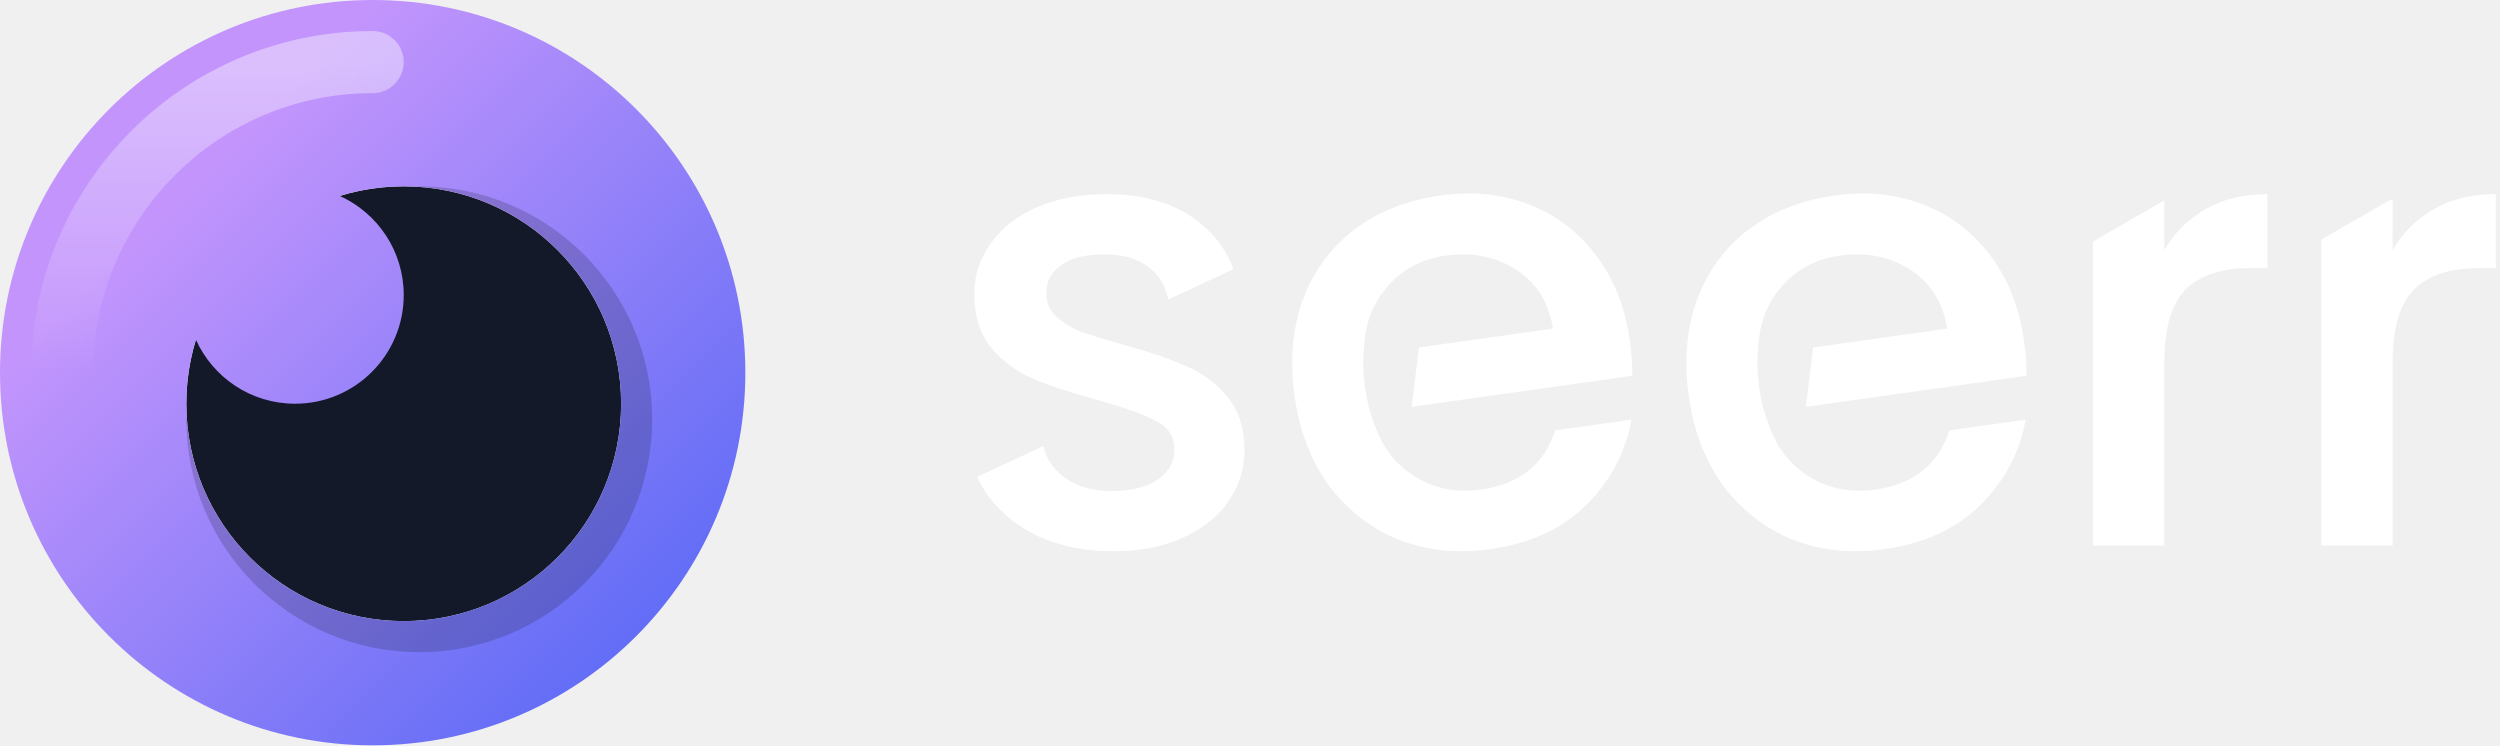
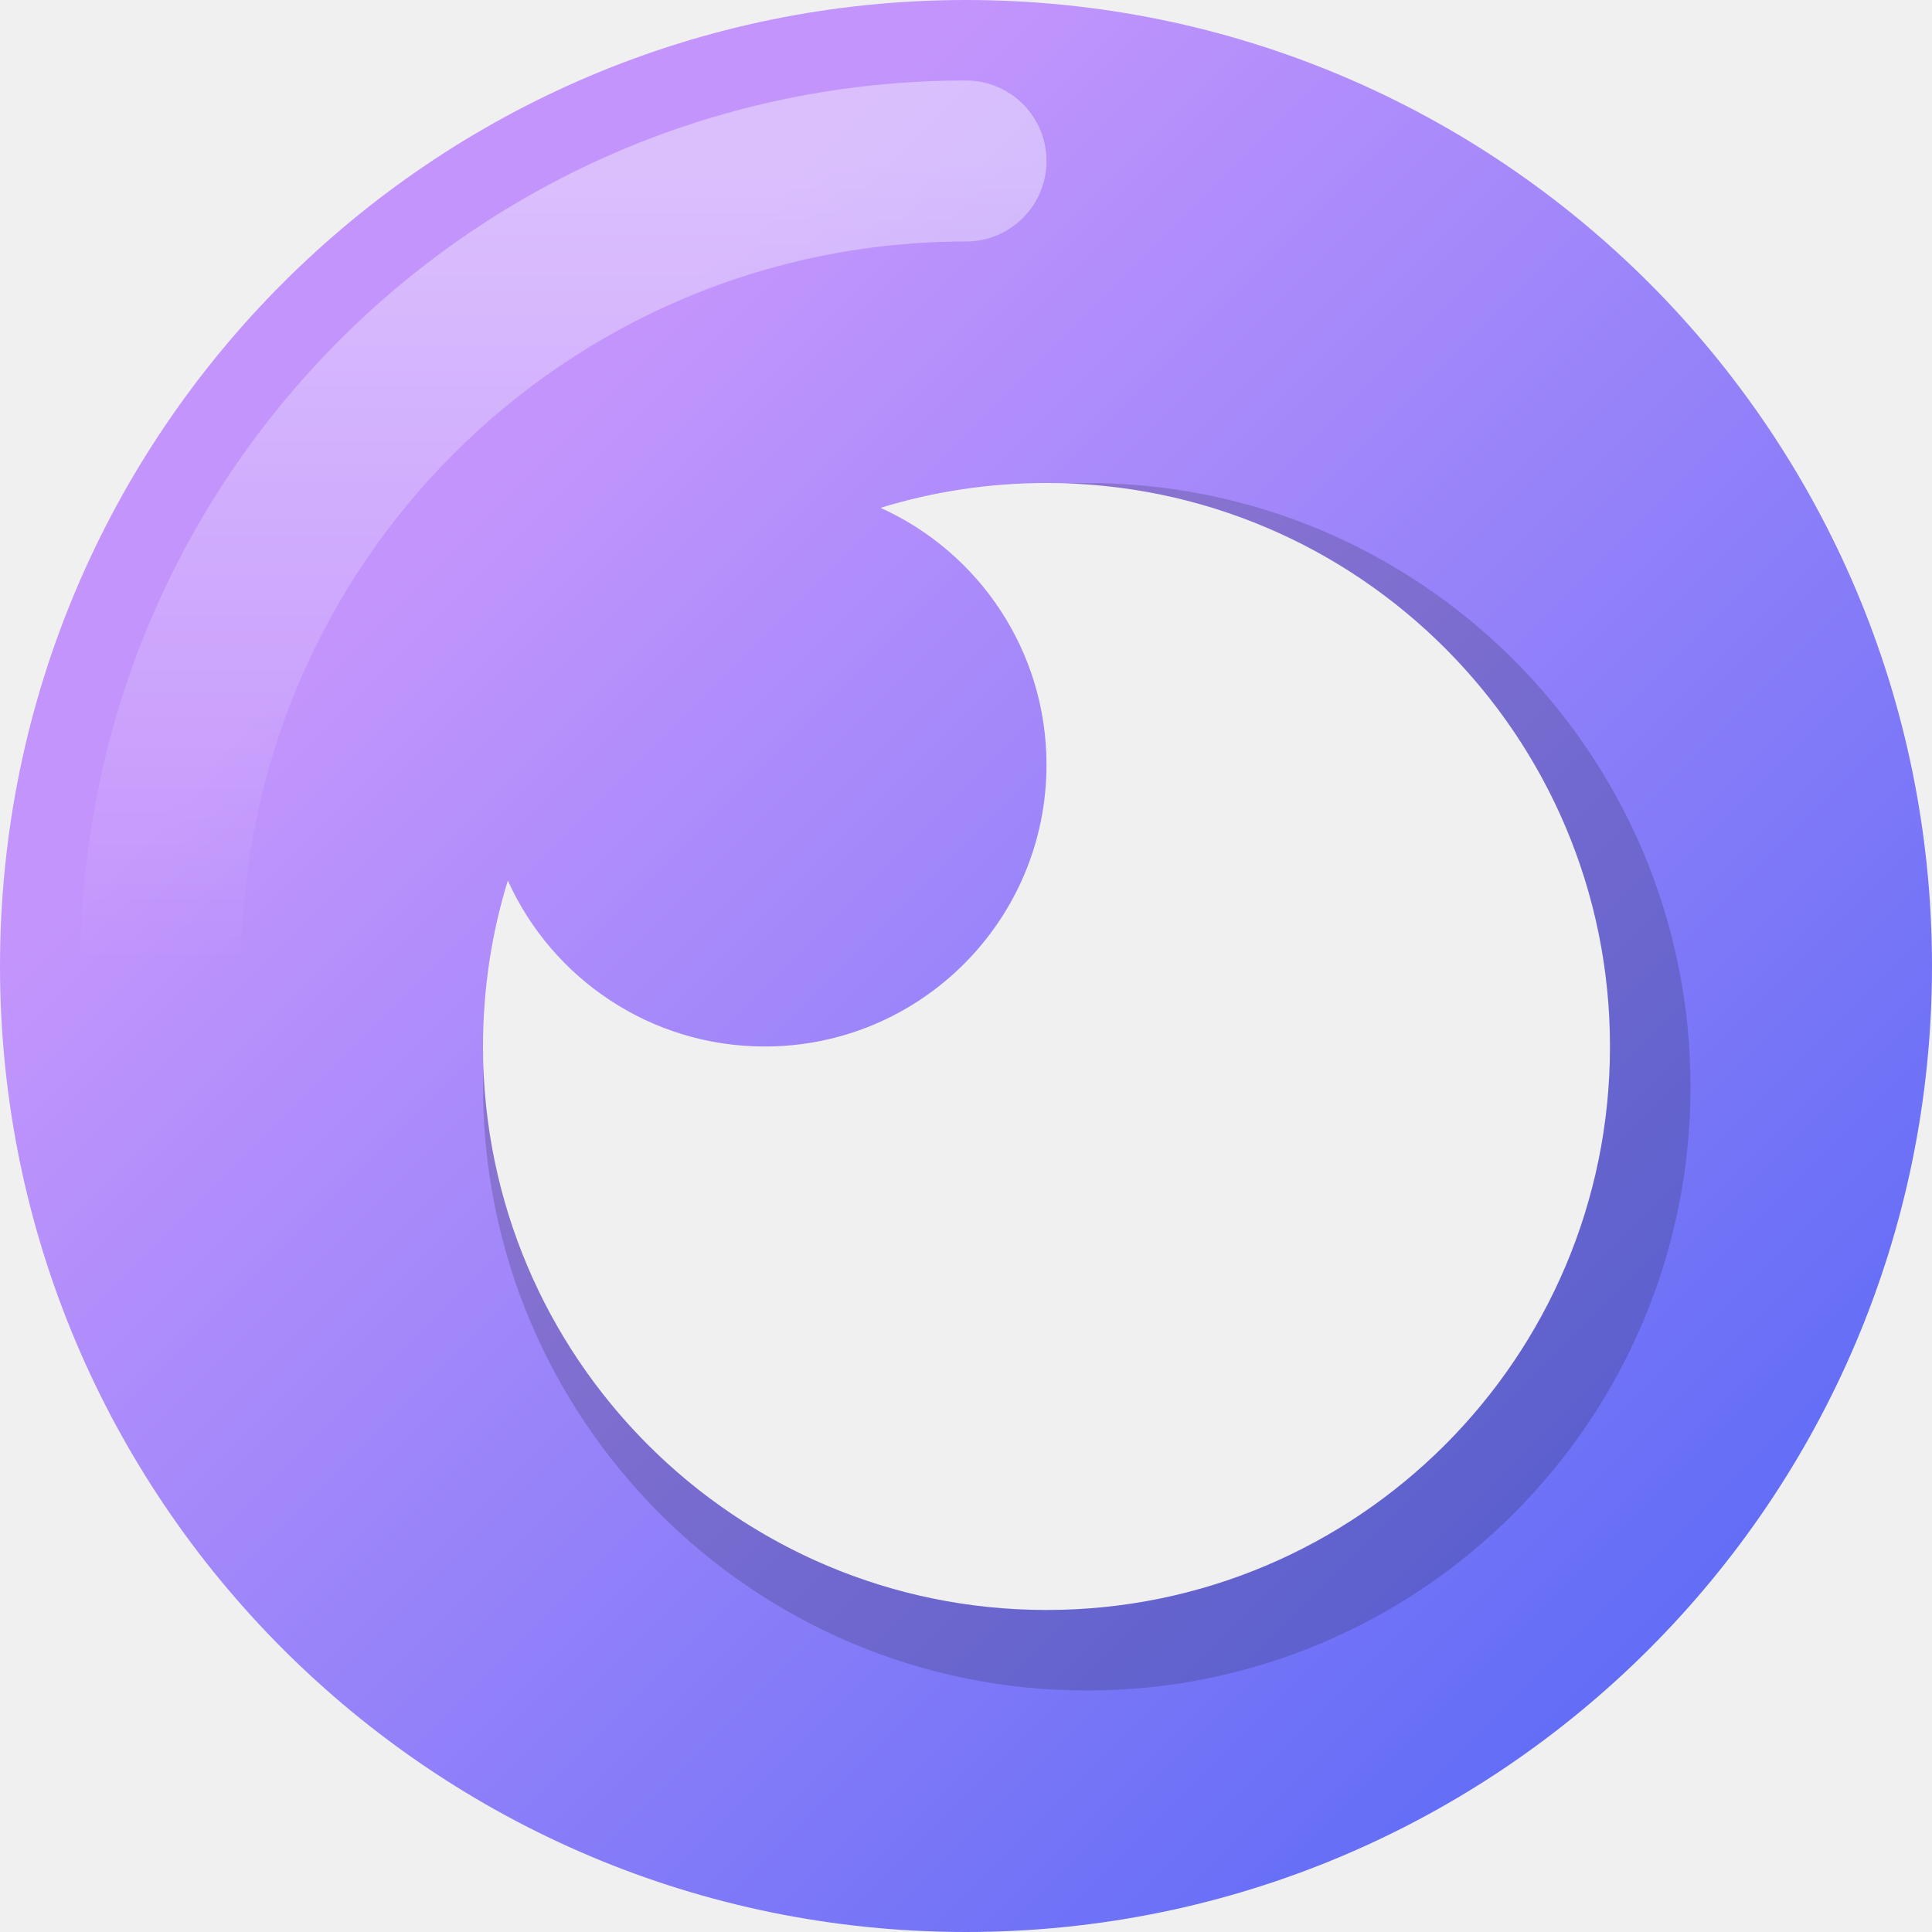
- <svg xmlns="http://www.w3.org/2000/svg" width="322" height="96" viewBox="0 0 322 96" fill="none">
-   <circle cx="52" cy="52" r="28" fill="#131928" />
-   <path fill-rule="evenodd" clip-rule="evenodd" d="M48 96C74.51 96 96 74.51 96 48C96 21.49 74.51 0 48 0C21.49 0 0 21.49 0 48C0 74.51 21.49 96 48 96ZM80 52C80 67.464 67.464 80 52 80C36.536 80 24 67.464 24 52C24 49.13 24.432 46.361 25.234 43.755C27.429 48.617 32.319 52 38 52C45.732 52 52 45.732 52 38C52 32.319 48.617 27.429 43.755 25.234C46.362 24.432 49.13 24 52 24C67.464 24 80 36.536 80 52Z" fill="url(#paint0_linear_311_158)" />
-   <path opacity="0.2" fill-rule="evenodd" clip-rule="evenodd" d="M80 52C80 67.464 67.464 80 52 80C36.864 80 24.533 67.99 24.017 52.979C24.006 53.318 24 53.658 24 54C24 70.569 37.431 84 54 84C70.569 84 84 70.569 84 54C84 37.431 70.569 24 54 24C53.66 24 53.321 24.006 52.983 24.017C67.992 24.535 80 36.865 80 52Z" fill="#131928" />
-   <path fill-rule="evenodd" clip-rule="evenodd" d="M48 12C28.118 12 12 28.118 12 48C12 50.209 10.209 52 8 52C5.791 52 4 50.209 4 48C4 23.7 23.7 4 48 4C50.209 4 52 5.791 52 8C52 10.209 50.209 12 48 12Z" fill="url(#paint1_linear_311_158)" />
-   <path fill-rule="evenodd" clip-rule="evenodd" d="M298.984 30.867V70.272H308.169V46.828C308.169 42.3 309.082 39.121 310.909 37.288C312.789 35.456 315.528 34.539 319.127 34.539H321.463V25C318.402 25 315.743 25.647 313.487 26.94C311.285 28.18 309.512 29.931 308.169 32.195V25.728H307.886L298.984 30.867Z" fill="white" />
-   <path fill-rule="evenodd" clip-rule="evenodd" d="M269.573 31.117V70.272H278.758V46.828C278.758 42.3 279.671 39.121 281.498 37.288C283.377 35.456 286.117 34.539 289.716 34.539H292.052V25C288.99 25 286.332 25.647 284.076 26.94C281.874 28.18 280.101 29.931 278.758 32.195V25.814L269.573 31.117Z" fill="white" />
-   <path fill-rule="evenodd" clip-rule="evenodd" d="M260.689 43.875C260.922 45.529 261.026 47.039 261 48.403L232.595 52.395L233.533 44.752L250.79 42.327C250.264 38.972 248.689 36.445 246.063 34.746C243.438 33.047 240.396 32.44 236.939 32.926C233.801 33.367 231.257 34.759 229.308 37.101C227.756 38.917 226.837 41.106 226.55 43.669C226.192 46.346 226.195 50.861 227.977 55.105C228.886 57.629 230.398 59.614 232.513 61.06C235.153 62.866 238.176 63.53 241.58 63.051C246.473 62.364 249.642 59.823 251.085 55.429L260.899 54.05C260.139 58.293 258.188 61.969 255.045 65.078C251.948 68.125 247.819 70.012 242.66 70.737C238.458 71.327 234.55 70.924 230.936 69.527C227.369 68.069 224.387 65.767 221.992 62.62C219.643 59.413 218.15 55.541 217.512 51.004C216.875 46.468 217.22 42.364 218.549 38.695C219.923 34.964 222.127 31.933 225.163 29.601C228.251 27.262 231.949 25.79 236.258 25.185C240.407 24.602 244.231 24.989 247.731 26.348C251.23 27.706 254.117 29.913 256.39 32.968C258.656 35.97 260.089 39.605 260.689 43.875Z" fill="white" />
-   <path fill-rule="evenodd" clip-rule="evenodd" d="M209.921 43.875C210.154 45.529 210.258 47.039 210.232 48.403L181.827 52.395L182.765 44.752L200.022 42.327C199.496 38.972 197.921 36.445 195.295 34.746C192.67 33.047 189.628 32.44 186.171 32.926C183.033 33.367 180.489 34.759 178.54 37.101C176.988 38.917 176.069 41.106 175.782 43.669C175.424 46.345 175.427 50.861 177.209 55.105C178.118 57.629 179.63 59.614 181.745 61.06C184.385 62.866 187.407 63.53 190.812 63.051C195.705 62.364 198.874 59.823 200.317 55.429L210.131 54.05C209.371 58.293 207.42 61.969 204.277 65.078C201.18 68.125 197.051 70.012 191.892 70.737C187.69 71.327 183.782 70.924 180.168 69.527C176.601 68.069 173.619 65.767 171.224 62.62C168.875 59.413 167.382 55.541 166.744 51.004C166.107 46.468 166.452 42.364 167.78 38.695C169.155 34.964 171.359 31.933 174.395 29.601C177.483 27.262 181.181 25.79 185.49 25.185C189.639 24.602 193.463 24.989 196.962 26.348C200.462 27.706 203.349 29.913 205.622 32.968C207.888 35.97 209.321 39.605 209.921 43.875Z" fill="white" />
-   <path fill-rule="evenodd" clip-rule="evenodd" d="M143.297 71C139.806 71 136.664 70.38 133.87 69.141C131.131 67.847 128.956 66.122 127.344 63.967C126.751 63.153 126.26 62.307 125.87 61.427L134.397 57.451C134.721 58.974 135.566 60.283 136.932 61.38C138.597 62.619 140.665 63.239 143.136 63.239C145.714 63.239 147.702 62.754 149.098 61.784C150.548 60.76 151.273 59.466 151.273 57.903C151.273 56.233 150.468 54.993 148.856 54.184C147.299 53.376 144.801 52.487 141.363 51.517C138.033 50.6 135.321 49.711 133.226 48.849C131.131 47.986 129.305 46.666 127.747 44.888C126.243 43.109 125.491 40.764 125.491 37.854C125.491 35.483 126.189 33.327 127.586 31.387C128.983 29.392 130.97 27.829 133.548 26.698C136.18 25.566 139.188 25 142.572 25C147.621 25 151.676 26.294 154.738 28.881C156.667 30.449 158.04 32.379 158.857 34.67L150.459 38.586C150.177 36.927 149.402 35.578 148.131 34.539C146.681 33.354 144.72 32.761 142.25 32.761C139.833 32.761 137.979 33.219 136.69 34.135C135.401 35.052 134.757 36.264 134.757 37.773C134.757 38.959 135.186 39.956 136.046 40.764C136.905 41.573 137.953 42.22 139.188 42.705C140.423 43.136 142.25 43.702 144.667 44.403C147.89 45.265 150.521 46.154 152.563 47.07C154.657 47.933 156.457 49.226 157.961 50.951C159.465 52.675 160.244 54.966 160.297 57.822C160.297 60.356 159.599 62.619 158.202 64.613C156.806 66.608 154.818 68.171 152.24 69.302C149.716 70.434 146.735 71 143.297 71Z" fill="white" />
+ <svg xmlns="http://www.w3.org/2000/svg" width="96" height="96" fill="none" viewBox="0 0 96 96">
+   <path fill="url(#paint0_linear)" fill-rule="evenodd" d="M48 96C74.51 96 96 74.51 96 48C96 21.49 74.51 0 48 0C21.49 0 0 21.49 0 48C0 74.51 21.49 96 48 96ZM80 52C80 67.464 67.464 80 52 80C36.536 80 24 67.464 24 52C24 49.13 24.432 46.361 25.234 43.755C27.429 48.617 32.319 52 38 52C45.732 52 52 45.732 52 38C52 32.319 48.617 27.429 43.755 25.234C46.362 24.432 49.13 24 52 24C67.464 24 80 36.536 80 52Z" clip-rule="evenodd" />
+   <path fill="#131928" fill-rule="evenodd" d="M80 52C80 67.464 67.464 80 52 80C36.864 80 24.533 67.99 24.017 52.979C24.006 53.318 24 53.658 24 54C24 70.569 37.431 84 54 84C70.569 84 84 70.569 84 54C84 37.431 70.569 24 54 24C53.66 24 53.321 24.006 52.983 24.017C67.992 24.535 80 36.865 80 52Z" clip-rule="evenodd" opacity=".2" />
+   <path fill="url(#paint1_linear)" fill-rule="evenodd" d="M48 12C28.118 12 12 28.118 12 48C12 50.209 10.209 52 8 52C5.791 52 4 50.209 4 48C4 23.7 23.7 4 48 4C50.209 4 52 5.791 52 8C52 10.209 50.209 12 48 12Z" clip-rule="evenodd" />
  <defs>
-     <linearGradient id="paint0_linear_311_158" x1="48" y1="-2.07126e-06" x2="117.5" y2="69.5" gradientUnits="userSpaceOnUse">
+     <linearGradient id="paint0_linear" x1="48" x2="117.5" y1="0" y2="69.5" gradientUnits="userSpaceOnUse">
      <stop stop-color="#C395FC" />
      <stop offset="1" stop-color="#4F65F5" />
    </linearGradient>
-     <linearGradient id="paint1_linear_311_158" x1="28" y1="8" x2="28" y2="48" gradientUnits="userSpaceOnUse">
-       <stop stop-color="white" stop-opacity="0.4" />
-       <stop offset="1" stop-color="white" stop-opacity="0" />
+     <linearGradient id="paint1_linear" x1="28" x2="28" y1="8" y2="48" gradientUnits="userSpaceOnUse">
+       <stop stop-color="#fff" stop-opacity=".4" />
+       <stop offset="1" stop-color="#fff" stop-opacity="0" />
    </linearGradient>
  </defs>
</svg>
